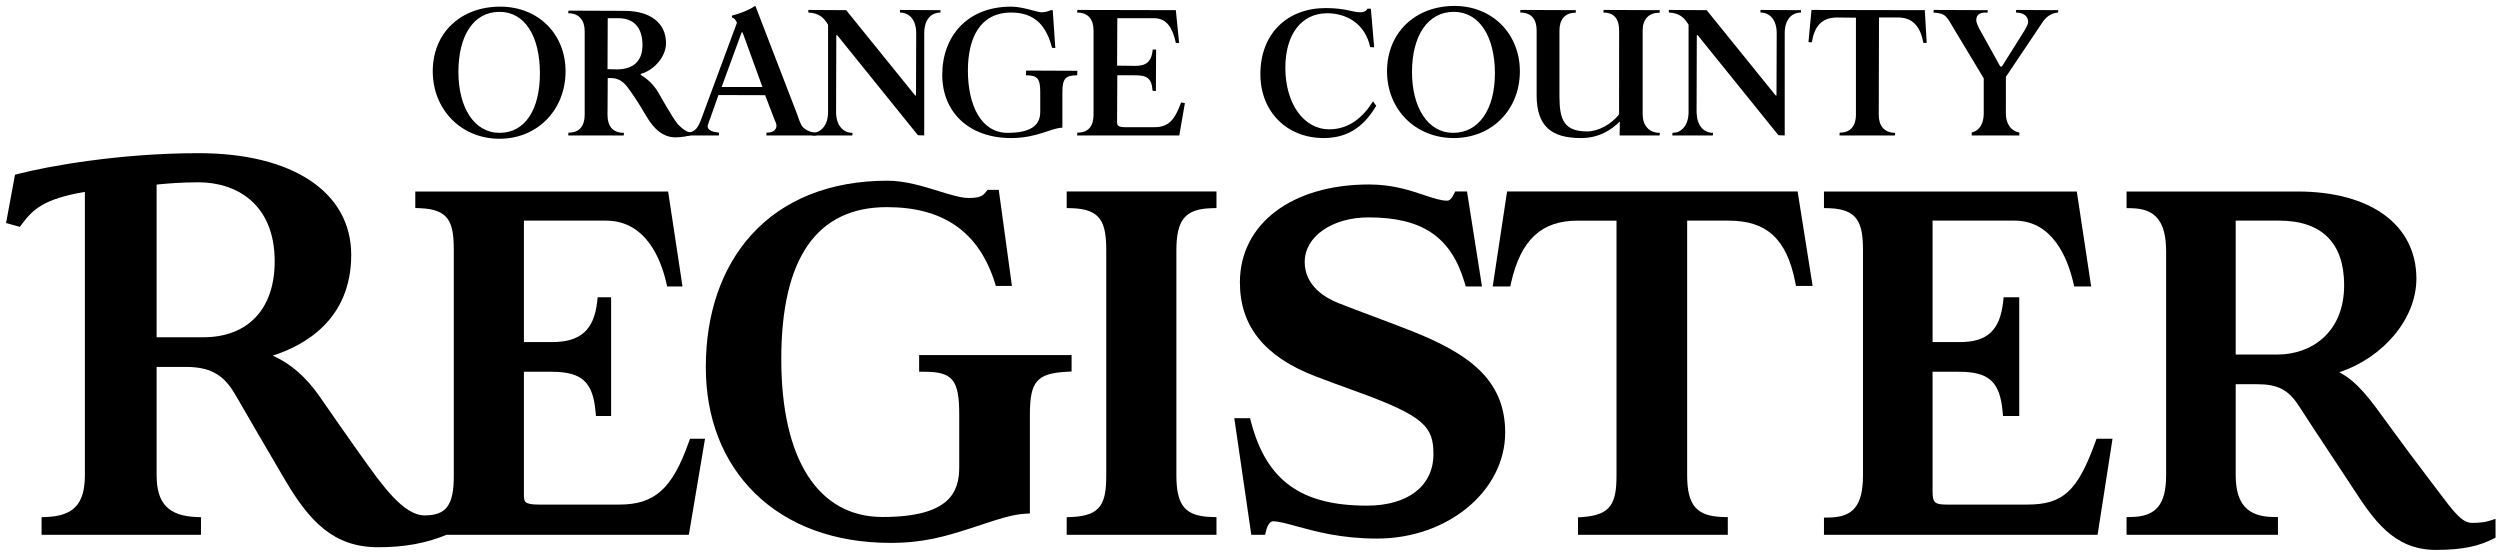
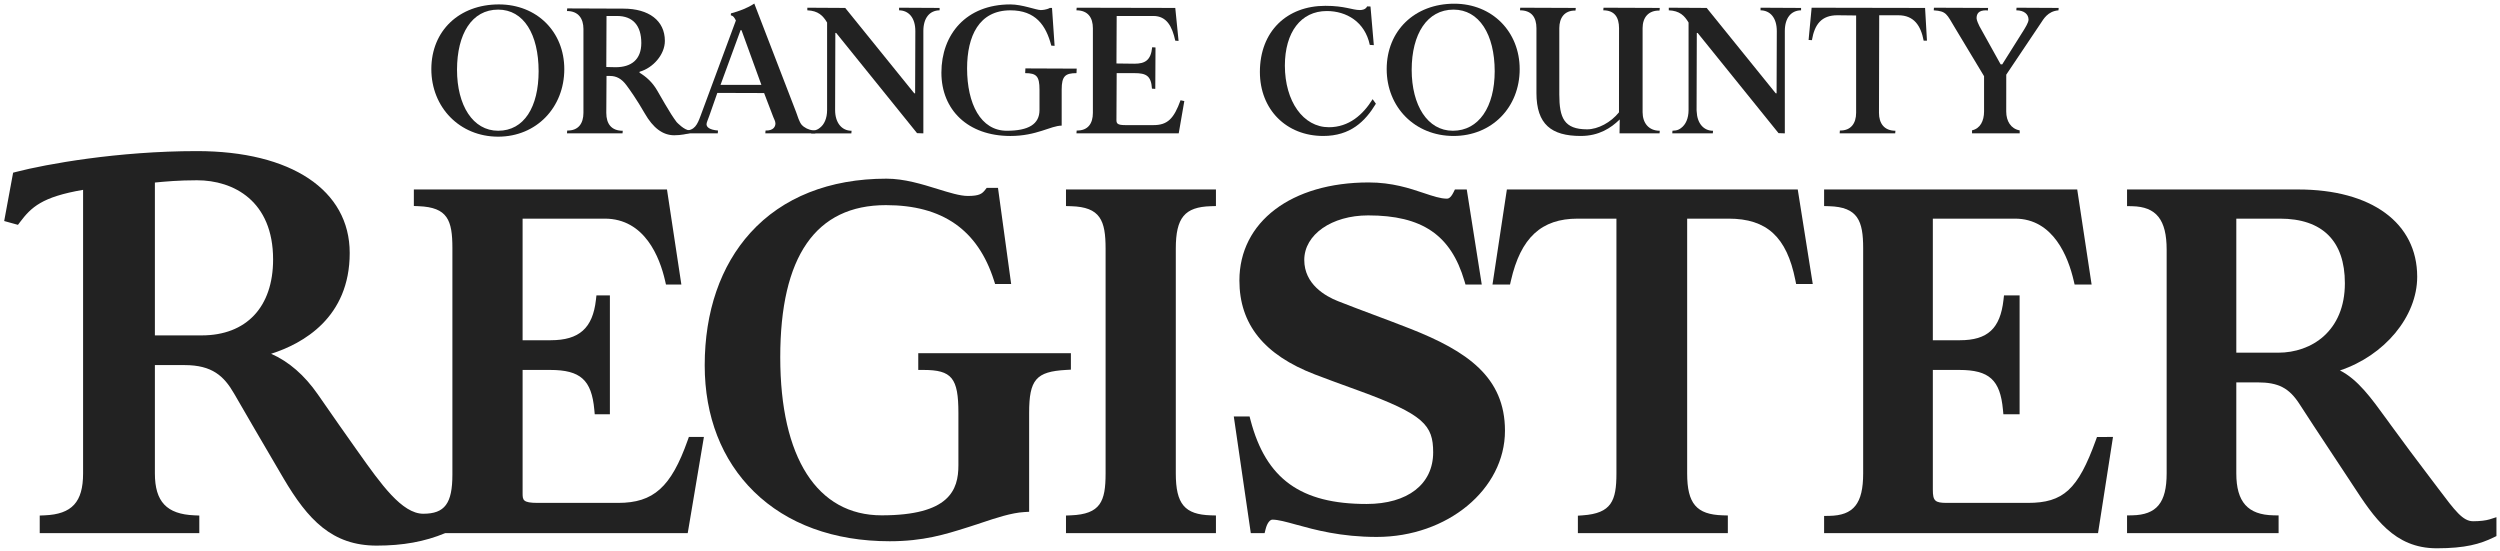
- <svg xmlns="http://www.w3.org/2000/svg" version="1.1" id="Layer_1" x="0px" y="0px" width="1009px" height="223px" viewBox="0 0 1009 223" enable-background="new 0 0 1009 223" xml:space="preserve">
-   <rect x="677.892" y="55.221" width="0" height="0.002" />
-   <polygon points="555.558,43.542 555.558,43.542 555.561,43.542 " />
-   <rect x="478.322" y="42.409" width="0" height="0.001" />
-   <polygon points="465.226,37.566 465.226,37.321 465.223,37.566 " />
-   <rect x="279.453" y="55.502" width="0" height="0.001" />
-   <path d="M850.204,177.066h-2.591h-1.448l-0.494,1.362c-7.172,19.794-13.064,25.216-27.406,25.216h-32.58  c-4.846,0-5.698-0.8-5.698-5.341v-48.259h10.682c12.041,0,16.479,4.033,17.58,15.991l0.174,1.875h1.883h2.592h2.067v-2.067v-43.788  v-2.066h-2.067h-2.376h-1.846l-0.209,1.833c-1.307,11.539-6.399,16.248-17.58,16.248h-10.899V89.047h33.126  c15.558,0,21.502,15.652,23.661,24.977l0.37,1.601h1.642h2.808h2.403l-0.36-2.375l-5.178-34.206l-0.264-1.755h-1.779h-98.2h-2.065  v2.066v2.612v2.01l2.01,0.057c11.612,0.322,13.738,5.94,13.738,16.889v90.849c0,12.165-3.844,16.956-13.713,17.103l-2.035,0.029  v2.038v2.831v2.065h2.065h106.599h1.771l0.271-1.747l5.389-34.641l0.37-2.385H850.204z" />
-   <path d="M731.195,113.015l-5.396-33.985l-0.277-1.742h-1.764H610.039h-1.778l-0.27,1.756l-5.177,34.204l-0.357,2.376h2.403h3.018  h1.647l0.368-1.606c3.946-17.269,12.244-24.969,26.906-24.969h15.624v102.723c0,11.021-1.97,16.076-13.619,16.891l-1.921,0.136  v1.927v3.048v2.065h2.066h56.323h2.067v-2.065v-3.048v-2.009l-2.007-0.058c-10.63-0.301-14.396-4.72-14.396-16.887V89.048h16.714  c15.388,0,23.429,7.386,26.885,24.694l0.335,1.664h1.691h2.592h2.418L731.195,113.015z" />
-   <path d="M569.287,133.417c-4.756-1.87-9.728-3.734-14.535-5.539c-4.873-1.828-9.919-3.722-14.596-5.569  c-5.073-2.004-13.578-6.823-13.578-16.598c0-10.247,11.078-17.971,25.766-17.971c21.738,0,33.341,7.894,38.795,26.402l0.439,1.483  h1.546h2.587h2.421l-0.377-2.39l-5.394-34.2l-0.275-1.747h-1.766h-1.728h-1.284l-0.567,1.149c-1.265,2.552-2.296,2.552-2.681,2.552  c-2.576,0-5.68-1.042-9.275-2.248c-5.689-1.91-12.77-4.286-22.227-4.286c-31.181,0-52.133,15.888-52.133,39.537  c0,17.626,9.964,30.016,30.459,37.876c5.025,1.929,9.633,3.602,14.507,5.375l3.222,1.172c26.204,9.563,29.928,13.891,29.928,24.858  c0,12.833-10.284,20.805-26.844,20.805c-26.551,0-40.538-10.092-46.771-33.749l-0.403-1.543h-1.595h-2.375h-2.39l0.345,2.367  l6.256,42.915l0.26,1.77h1.788h2.158h1.614l0.394-1.568c0.663-2.677,1.857-3.874,2.742-3.874c2.301,0,5.493,0.88,9.539,1.999  c7.597,2.098,18.006,4.972,32.535,4.972c28.506,0,51.697-19.205,51.697-42.811C607.492,152.904,592.219,142.453,569.287,133.417z" />
-   <path d="M488.9,77.285h-56.317h-2.069v2.067v2.614v2.012l2.013,0.053c11.867,0.322,13.957,5.773,13.957,17.107v90.631  c0,11.284-2.019,16.401-13.985,16.89l-1.984,0.078v1.986v3.048v2.067h2.069H488.9h2.068v-2.067v-3.048v-2.009l-2.01-0.056  c-10.597-0.304-14.172-4.563-14.172-16.89v-90.631c0-12.49,3.575-16.805,14.172-17.107l2.01-0.055v-2.01v-2.614v-2.067H488.9z" />
-   <path d="M430.427,143.3h-57.399h-2.067v2.066v2.61v2.066h2.067c11.478,0,14.118,3.241,14.118,17.329v21.129  c0,9.968-3.679,20.157-30.945,20.157c-25.979,0-40.878-23.23-40.878-63.729c0-40.692,14.334-61.326,42.602-61.326  c22.792,0,37.038,9.932,43.559,30.365l0.459,1.436h1.511h2.59h2.371l-0.322-2.346l-4.747-34.638l-0.246-1.786h-1.803h-1.727h-1.01  l-0.62,0.793c-1.204,1.54-2.274,2.476-7,2.476c-3.135,0-7.515-1.36-12.157-2.798c-6.307-1.954-13.458-4.17-20.644-4.17  c-22.948,0-41.903,7.533-54.82,21.783c-12.073,13.32-18.452,31.812-18.452,53.483c0,20.564,6.859,38.166,19.842,50.895  c13.348,13.094,32.271,20.014,54.724,20.014c13.603,0,22.45-2.791,31-5.484l1.558-0.492c1.437-0.451,2.961-0.962,4.536-1.487  c5.621-1.883,11.993-4.014,17.182-4.304l1.952-0.109v-1.955v-37.904c0-13.417,2.783-16.656,14.881-17.331l1.953-0.109v-1.956v-2.61  V143.3H430.427z" />
-   <path d="M1004.502,210.265c-1.522,0.485-4.028,0.775-6.703,0.775c-4.134,0-7.232-4.122-14.023-13.152  c-1.055-1.398-2.191-2.911-3.427-4.534c-5.578-7.321-10.529-13.965-15.586-20.91l-1.61-2.218  c-6.632-9.146-11.773-16.24-19.037-19.985c17.855-5.933,31.139-21.625,31.139-37.766c0-21.705-18.398-35.185-48.021-35.185h-66.887  h-2.068v2.066v2.612v2.028l2.028,0.039c9.771,0.19,13.939,5.436,13.939,17.541v90.197c0,11.815-4.039,16.708-13.937,16.886  l-2.031,0.036v2.029v3.05v2.065h2.068h56.965h2.067v-2.065v-3.05v-2.029l-2.027-0.036c-10.388-0.194-15.021-5.402-15.021-16.886  V155.06h8.519c8.481,0,12.78,2.236,17.031,8.854c3.396,5.285,7.36,11.279,12.379,18.87c2.217,3.356,4.627,7,7.263,10.998  l1.807,2.752c8.549,13.069,16.621,25.411,33.798,25.411c11.549,0,17.51-1.743,22.907-4.36l1.164-0.564v-1.295v-3.491v-2.831  L1004.502,210.265z M946.097,115.089c0,19.339-13.482,27.997-26.847,27.997h-16.92V89.047h17.567  C937.037,89.047,946.097,98.054,946.097,115.089z" />
-   <path d="M282.102,177.065h-2.16h-1.46l-0.489,1.375c-6.676,18.845-13.751,25.206-28.044,25.206h-32.367  c-6.129,0-6.129-1.185-6.129-4.034v-49.567h11.114c12.203,0,16.693,4.034,17.793,15.988l0.173,1.875h1.885h2.16h2.066v-2.065  v-43.791v-2.066h-2.066h-1.51h-1.847l-0.208,1.832c-1.291,11.39-6.744,16.251-18.232,16.251h-11.328V89.047h33.125  c16.16,0,22.166,15.648,24.309,24.973l0.365,1.604h1.648h2.157h2.403l-0.36-2.377l-5.176-34.202l-0.263-1.756h-1.78h-98.204h-2.067  v2.066v2.61v1.984l1.982,0.082c11.599,0.473,13.557,5.591,13.557,16.89v91.284c0,11.674-3.073,15.812-11.746,15.812  c-8.577,0-17.085-11.997-26.091-24.701l-1.347-1.898c-4.543-6.382-8.564-12.169-13.221-18.872l-1.856-2.668  c-5.374-7.731-11.681-13.207-18.823-16.352c12.806-4.078,31.686-14.523,31.686-40.64c0-25.332-23.601-41.066-61.593-41.066  c-31.89,0-60.779,5.256-72.824,8.365l-1.279,0.331l-0.241,1.297L2.795,88.149l-0.342,1.862l1.827,0.507l2.37,0.656l1.356,0.374  l0.846-1.121c4.497-5.957,8.782-10.146,25.41-12.988v114.333c0,11.541-4.49,16.435-15.499,16.887l-1.982,0.083v1.985v3.043v2.067  h2.066h60.206h2.066v-2.067v-3.043v-1.985l-1.981-0.083c-11.164-0.459-15.929-5.51-15.929-16.887V148.09h11.98  c11.097,0,15.865,4.4,19.959,11.492c4.288,7.425,11.011,19.032,19.886,34.112c9.885,16.773,19.62,27.171,37.601,27.171  c10.561,0,19.348-1.599,27.607-5.028h96.032h1.747l0.293-1.725l5.828-34.638l0.404-2.409H282.102z M110.864,105.5  c0,19.17-10.763,30.617-28.79,30.617H63.209V74.492c4.259-0.406,9.56-0.913,16.951-0.913  C95.002,73.579,110.864,81.964,110.864,105.5z" />
-   <path d="M363.231,4.014v1.029l-0.088,0.02c3.984,0.011,6.632,3.032,6.64,8.34l-0.087,25.136l-0.362-0.033L341.515,4.101  l-14.977-0.086h-0.299v1.049c4.375,0.179,6.322,2.144,7.968,4.93v35.284c-0.005,3.332-1.138,5.883-3.035,7.246  c-0.597,0.485-1.316,0.823-2.108,0.954c-0.222,0.047-0.468,0.039-0.701,0.063c-0.264,0.033-0.516,0.083-0.794,0.08l0.25,1.046h0.123  h16.048l0.089-1.046c-3.963-0.007-6.63-3.218-6.637-8.343l0.092-31.107l0.353,0.031l32.588,40.376l2.54,0.088V13.403  c0.009-5.271,2.536-8.292,6.551-8.336V4.101L363.231,4.014z" />
-   <path d="M731.119,4.017l-1.086,11.485l-0.131,1.516l1.332,0.076c1.08-6.359,3.837-10.046,10.334-10.035l7.489,0.085v39.271  c-0.007,4.129-2.042,7.192-6.55,7.11l-0.086,1.136h22.387l0.094-1.047c-4.586-0.006-6.621-3.038-6.632-7.199l0.094-39.356h7.675  c6.34-0.007,9.1,4.182,10.244,10.241h1.329l-0.758-13.199L731.119,4.017z" />
-   <polygon points="729.893,17.103 729.893,17.106 729.942,17.106 " />
-   <path d="M669.895,53.617c-4.512-0.005-6.916-3.174-6.921-7.484V12.267c0.005-4.361,2.367-7.193,6.834-7.11l0.087-1.057  l-22.233-0.086h-0.444l-0.088,1.049c4.591,0.011,6.341,2.873,6.348,7.204l-0.021,33.917c-3.256,4.068-8.445,6.863-12.873,6.863  c-9.239-0.011-11.176-4.593-11.188-14.024V12.267c0.007-4.168,2.052-7.193,6.549-7.11l0.091-1.057l-21.955-0.086h-0.437  l-0.088,1.049c4.63,0.011,6.621,2.801,6.628,7.204V38.45c0.018,12.583,6.017,17.255,17.836,17.27c7.428,0,12.232-3.273,15.593-6.522  l0.152-0.147l-0.088,5.617h16.139L669.895,53.617z" />
-   <path d="M554.141,40.885c-3.858,6.245-9.549,11.311-17.65,11.311c-10.347-0.005-17.713-10.435-17.731-24.844  c0.019-13.456,6.454-21.982,16.881-21.999c7.896-0.007,15.384,4.303,17.356,13.655l1.533,0.089h0.088l-1.338-15.566l-1.347-0.048  c-0.633,1.278-2.012,1.473-2.919,1.473c-3.095,0-6.069-1.711-13.944-1.704c-15.458,0.002-26.377,10.242-26.381,26.662  c0.004,15.198,10.704,25.802,25.526,25.805c10.975,0,16.927-5.872,21.239-13L554.141,40.885z" />
-   <polygon points="554.698,19.098 554.707,19.098 554.566,17.572 " />
-   <polygon points="451.638,26.407 451.638,26.035 451.638,26.407 " />
-   <path d="M478.22,41.647l-1.518-0.325c-2.68,7.414-5.257,10.025-10.899,10.017h-11.439c-3.178-0.002-3.507-0.689-3.511-2.103  c0-0.255,0.008-0.53,0.008-0.832l0.088-18.016h7.113c4.836-0.018,6.785,1.112,7.11,6.255l1.343,0.095l0.086-16.7l-1.342-0.08  c-0.52,5.232-2.856,6.644-7.198,6.627l-7.202-0.089l0.088-19.153h14.8c5.38,0,7.575,4.262,8.82,9.959l1.217,0.088h0.114  l-1.332-13.291l-39.75-0.086l-0.089,1.032v0.021c4.674,0.007,6.624,2.99,6.626,7.2v34.151c-0.002,4.2-1.922,7.196-6.537,7.109  l-0.089,1.139l0,0h41.229L478.22,41.647z" />
-   <polygon points="475.98,17.392 475.989,17.392 475.853,16.107 " />
-   <path d="M414.555,28.484h-0.404l-0.089,1.904c4.562,0.008,5.773,1.244,5.776,6.637v8.252c-0.012,5.688-4.422,8.333-13.171,8.339  c-10.573-0.005-16.009-10.903-16.024-25.132c0.015-13.06,4.812-23.396,17.443-23.421c10.216-0.003,14.395,6.077,16.506,14.227  l1.261,0.09h0.072l-1.046-15.279L424.06,4.09c-1.543,0.823-3.322,0.863-3.672,0.863c-0.037,0-0.053,0.007-0.064,0.007  c-1.957-0.057-7.468-2.279-12.238-2.279c-17.807,0.003-27.792,12.045-27.797,27.517c0.005,14.987,10.658,25.515,27.797,25.522  c10.629,0,16.19-4.127,20.692-4.178V37.025c0.003-5.52,1.501-6.616,5.973-6.637l0.085-1.801V28.57L414.555,28.484z" />
-   <polygon points="426.012,19.38 426.017,19.38 425.954,18.532 " />
-   <path d="M587.044,2.395c-15.944,0.004-27.234,10.864-27.239,26.38c0,15.371,11.406,26.941,26.95,26.945  c15.437-0.003,26.662-11.509,26.667-26.945C613.417,13.671,602.333,2.399,587.044,2.395z M586.475,53.617  c-10.218-0.003-16.582-10.25-16.595-24.561c0.013-14.496,6.247-24.271,16.875-24.275c10.347,0.004,16.579,9.986,16.594,24.847  C603.334,43.998,596.962,53.617,586.475,53.617z" />
-   <polygon points="245.279,27.627 245.279,27.828 245.279,27.828 " />
-   <polygon points="245.367,31.616 245.393,31.616 245.367,31.616 " />
-   <path d="M201.601,56.004c15.432-0.004,26.659-11.794,26.661-27.23c-0.002-15.103-11.088-26.091-26.375-26.094  c-15.936,0.003-27.23,10.568-27.23,26.094C174.657,44.145,186.051,56,201.601,56.004z M201.601,4.781  c10.346,0.004,16.293,9.979,16.311,24.847c-0.018,14.353-5.813,23.989-16.311,23.989c-10.223-0.003-16.575-10.25-16.59-24.561  C185.025,14.568,190.973,4.785,201.601,4.781z" />
-   <path d="M278.855,53.463c-2.21,0-5.18-3.208-5.314-3.349c-1.317-1.734-2.859-4.142-4.722-7.356l-3.128-5.404  c-1.957-3.375-4.471-5.552-7.129-7.162l0.065-0.369c5.376-1.504,10.186-6.913,10.179-12.435c0-8.196-6.494-12.997-16.7-13.004  l-22.221-0.087h-0.454L229.34,5.33v0.02c4.603,0.007,6.629,3.059,6.636,7.199v33.869c-0.007,4.191-1.984,7.196-6.545,7.112  l-0.088,1.136h22.393l0.089-1.036v-0.01c-4.588-0.007-6.63-2.79-6.632-7.203l0.086-14.896h1.418c2.564,0,4.665,1.109,6.618,3.74  c1.347,1.813,4.107,5.665,7.403,11.394c3.315,5.77,7.183,8.778,11.878,8.778c2.774,0,5.154-0.57,6.176-0.834l0.082-0.979h-0.013  L278.855,53.463z M248.978,28.005l-3.785-0.089l0.086-20.572h4.268c6.329,0.01,9.753,3.814,9.761,10.898  C259.297,24.946,255.262,27.991,248.978,28.005z" />
-   <path d="M710.527,4.014v1.029l-0.084,0.02c3.981,0.011,6.627,3.032,6.635,8.34l-0.085,25.136l-0.363-0.033L688.812,4.101  l-14.978-0.086h-0.297v1.049c4.372,0.179,6.319,2.144,7.969,4.93v35.284c-0.007,3.332-1.139,5.883-3.034,7.246  c-0.601,0.485-1.318,0.823-2.108,0.954c-0.225,0.047-0.47,0.039-0.704,0.063c-0.208,0.024-0.421,0.052-0.637,0.062l-0.087,1.063  h8.552h7.8l0.088-1.046c-3.814-0.007-6.401-3.003-6.599-7.795c-0.007-0.186-0.037-0.355-0.037-0.548l0.089-31.107l0.355,0.031  l32.593,40.376l2.535,0.088V13.403c0.01-5.271,2.538-8.292,6.554-8.336V4.101L710.527,4.014z" />
-   <path d="M813.728,4.014l-0.089,1.053c3.104,0.004,4.922,1.533,4.93,3.79c-0.011,1.139-1.446,3.398-2.007,4.312l-8.61,13.699  l-0.649-0.045l-8.539-15.368c-0.315-0.584-1.142-2.438-1.147-3.174c0.002-1.788,0.755-3.21,3.788-3.214l0.763,0.086l0.092-1.053  l-21.827-0.086l-0.081,1.053c5.164,0.348,5.208,1.494,8.609,7.152l11.675,19.396V45.85c-0.008,3.785-1.53,6.874-4.85,7.594v1.217  H815v-1.193c-3.583-0.665-5.426-3.736-5.432-7.618L809.584,31l13.939-20.776c1.014-1.51,2.759-4.812,7.106-5.15l0.083-0.974  L813.728,4.014z" />
-   <path d="M309.393,53.527l-0.089,1.139h34.775h-14.628l0.048-1.046c-0.36-0.027-0.708-0.074-1.04-0.13  c-0.913-0.163-1.711-0.431-2.382-0.748c-0.098-0.049-0.186-0.096-0.278-0.146c-0.799-0.411-1.404-0.879-1.764-1.287  c-1.097-1.233-1.726-3.672-2.294-5.149L304.975,2.646l-0.116-0.306c-2.804,1.871-6.171,3.083-9.411,3.954l-0.065,0.765  c1.111,0.272,1.425,0.943,2.054,2.104l-14.231,38.418c-1.334,3.628-2.431,5.965-6.257,5.946l-0.086,1.03v0.109h13.279l0.088-1.139  c-3.575-0.293-4.631-1.448-4.631-2.558c0.005-0.68,0.648-2.01,1.143-3.443l3.212-9.167l18.863,0.057l3.701,9.678  c0.316,0.827,0.857,1.683,0.861,2.59C313.374,51.77,312.745,53.617,309.393,53.527 M291.245,35.121l8.093-22.085l0.373,0.059  l7.966,21.912l0.046,0.115H291.245z" />
+ <svg xmlns="http://www.w3.org/2000/svg" version="1.1" id="Layer_1" x="0px" y="0px" width="702.176px" height="154.61px" viewBox="0 0 702.176 154.61" enable-background="new 0 0 702.176 154.61" xml:space="preserve">
+   <g>
+     <rect x="471.75" y="37.842" fill="#222222" width="0" height="0.002" />
+     <polygon fill="#222222" points="386.521,29.706 386.521,29.706 386.522,29.706  " />
+     <rect x="332.711" y="28.917" fill="#222222" width="0" height="0" />
+     <polygon fill="#222222" points="323.587,25.542 323.587,25.372 323.585,25.542  " />
+     <rect x="194.16" y="38.039" fill="#222222" width="0" height="0.001" />
+     <path fill="#222222" d="M591.799,122.732h-1.805h-1.009l-0.345,0.949c-4.997,13.79-9.102,17.568-19.093,17.568h-22.699   c-3.376,0-3.97-0.557-3.97-3.721v-33.622h7.441c8.39,0,11.481,2.81,12.248,11.141l0.121,1.306h1.312h1.805h1.441v-1.44V84.406   v-1.44h-1.441h-1.654h-1.286l-0.146,1.277c-0.91,8.039-4.459,11.32-12.249,11.32h-7.593V61.409h23.079   c10.839,0,14.979,10.904,16.483,17.401l0.259,1.115h1.144h1.956h1.675l-0.252-1.654l-3.606-23.831l-0.185-1.224h-1.239h-68.415   h-1.439v1.44v1.82v1.4l1.399,0.04c8.091,0.224,9.572,4.138,9.572,11.766v63.294c0,8.476-2.678,11.814-9.554,11.916l-1.418,0.02   v1.419v1.973v1.438h1.439h74.267h1.233l0.189-1.218l3.755-24.133l0.258-1.662H591.799z" />
+     <path fill="#222222" d="M508.887,78.107l-3.76-23.678l-0.193-1.213h-1.229h-79.227h-1.239l-0.188,1.223l-3.606,23.83l-0.249,1.656   h1.674h2.103h1.147l0.257-1.119c2.75-12.031,8.53-17.396,18.746-17.396h10.885v71.566c0,7.679-1.372,11.2-9.488,11.768   l-1.339,0.094v1.343v2.123v1.439h1.44h39.24h1.439v-1.439v-2.123v-1.4l-1.397-0.04c-7.406-0.209-10.03-3.288-10.03-11.766V61.41   h11.645c10.72,0,16.322,5.146,18.73,17.204l0.232,1.159h1.18h1.805h1.686L508.887,78.107z" />
+     <path fill="#222222" d="M396.086,92.321c-3.313-1.302-6.777-2.602-10.127-3.859c-3.396-1.273-6.91-2.593-10.169-3.879   c-3.534-1.396-9.46-4.753-9.46-11.563c0-7.139,7.719-12.521,17.951-12.521c15.146,0,23.229,5.5,27.028,18.394l0.307,1.033h1.077   h1.802h1.687l-0.262-1.665l-3.759-23.827l-0.191-1.217h-1.23h-1.203h-0.895l-0.396,0.801c-0.881,1.778-1.6,1.778-1.868,1.778   c-1.794,0-3.957-0.726-6.462-1.566c-3.964-1.331-8.896-2.986-15.484-2.986c-21.724,0-36.321,11.069-36.321,27.545   c0,12.28,6.941,20.912,21.221,26.388c3.501,1.344,6.711,2.509,10.106,3.745l2.245,0.817c18.256,6.662,20.851,9.677,20.851,17.318   c0,8.941-7.165,14.495-18.702,14.495c-18.498,0-28.242-7.031-32.585-23.513l-0.28-1.074h-1.112H348.2h-1.665l0.24,1.649   l4.358,29.898l0.18,1.233h1.247h1.503h1.125l0.274-1.093c0.462-1.865,1.294-2.699,1.909-2.699c1.604,0,3.828,0.613,6.646,1.392   c5.293,1.462,12.545,3.464,22.667,3.464c19.86,0,36.018-13.38,36.018-29.826C422.703,105.898,412.062,98.616,396.086,92.321z" />
+     <path fill="#222222" d="M340.081,53.214h-39.236h-1.441v1.441v1.821v1.402l1.402,0.037c8.268,0.225,9.723,4.022,9.723,11.918   v63.142c0,7.862-1.407,11.427-9.743,11.768l-1.382,0.054v1.384v2.123v1.441h1.441h39.236h1.441v-1.441v-2.123v-1.4l-1.4-0.038   c-7.383-0.212-9.874-3.18-9.874-11.768V69.833c0-8.702,2.491-11.708,9.874-11.918l1.4-0.039v-1.4v-1.821v-1.441H340.081z" />
+     <path fill="#222222" d="M299.343,99.207h-39.99h-1.44v1.44v1.818v1.44h1.44c7.997,0,9.835,2.257,9.835,12.073v14.72   c0,6.945-2.563,14.044-21.56,14.044c-18.099,0-28.479-16.185-28.479-44.4c0-28.35,9.986-42.726,29.681-42.726   c15.879,0,25.804,6.919,30.347,21.155l0.32,1h1.053h1.804h1.651l-0.224-1.634l-3.307-24.132l-0.171-1.245h-1.256h-1.203h-0.704   l-0.432,0.553c-0.838,1.073-1.584,1.725-4.877,1.725c-2.184,0-5.236-0.948-8.47-1.95c-4.394-1.361-9.376-2.905-14.382-2.905   c-15.987,0-29.194,5.248-38.193,15.175c-8.411,9.28-12.855,22.163-12.855,37.262c0,14.327,4.779,26.59,13.824,35.458   c9.3,9.122,22.483,13.942,38.126,13.942c9.477,0,15.641-1.944,21.598-3.82l1.085-0.343c1.001-0.314,2.062-0.67,3.16-1.036   c3.917-1.312,8.356-2.797,11.97-2.999l1.36-0.077v-1.362v-26.407c0-9.348,1.939-11.604,10.368-12.075l1.36-0.076v-1.362v-1.818   v-1.44H299.343z" />
+     <path fill="#222222" d="M699.298,145.861c-1.061,0.338-2.807,0.541-4.67,0.541c-2.88,0-5.039-2.873-9.771-9.164   c-0.734-0.974-1.526-2.028-2.388-3.16c-3.886-5.1-7.336-9.729-10.858-14.567l-1.121-1.545c-4.621-6.371-8.203-11.314-13.264-13.923   c12.439-4.134,21.694-15.066,21.694-26.312c0-15.122-12.818-24.514-33.456-24.514h-46.6h-1.44v1.44v1.82v1.413l1.412,0.027   c6.808,0.133,9.712,3.787,9.712,12.221v62.839c0,8.232-2.814,11.64-9.709,11.765l-1.415,0.024v1.415v2.125v1.438h1.44h39.688h1.439   v-1.438v-2.125v-1.415l-1.412-0.024c-7.236-0.136-10.466-3.764-10.466-11.765v-25.578h5.936c5.909,0,8.904,1.558,11.866,6.169   c2.365,3.682,5.127,7.858,8.624,13.147c1.544,2.338,3.224,4.876,5.06,7.662l1.259,1.917c5.956,9.105,11.58,17.704,23.547,17.704   c8.046,0,12.199-1.214,15.96-3.038l0.811-0.393v-0.902v-2.432v-1.972L699.298,145.861z M658.607,79.552   c0,13.474-9.394,19.506-18.704,19.506h-11.789V61.409h12.24C652.296,61.409,658.607,67.684,658.607,79.552z" />
+     <path fill="#222222" d="M196.005,122.731H194.5h-1.018l-0.341,0.958c-4.651,13.128-9.581,17.56-19.538,17.56h-22.549   c-4.271,0-4.271-0.824-4.271-2.81v-34.533h7.743c8.502,0,11.63,2.811,12.396,11.139l0.121,1.306h1.313h1.505h1.439v-1.439V84.403   v-1.439h-1.439h-1.052h-1.287l-0.145,1.276c-0.899,7.935-4.699,11.322-12.703,11.322h-7.892V61.409h23.078   c11.259,0,15.443,10.902,16.936,17.398l0.255,1.118h1.148h1.503h1.675l-0.251-1.656l-3.606-23.828l-0.183-1.224h-1.24h-68.418   h-1.44v1.44v1.818v1.383l1.381,0.057c8.082,0.329,9.445,3.895,9.445,11.767v63.597c0,8.133-2.141,11.016-8.183,11.016   c-5.976,0-11.903-8.358-18.178-17.209l-0.938-1.323c-3.165-4.446-5.967-8.478-9.211-13.147l-1.293-1.859   c-3.744-5.386-8.138-9.202-13.114-11.392c8.922-2.841,22.075-10.119,22.075-28.314c0-17.648-16.442-28.611-42.911-28.611   c-22.218,0-42.345,3.662-50.736,5.828l-0.891,0.231l-0.167,0.904l-2.104,11.38l-0.238,1.297l1.272,0.353L4.1,62.89l0.944,0.261   l0.589-0.781c3.133-4.15,6.118-7.068,17.703-9.048v79.654c0,8.041-3.128,11.45-10.798,11.766l-1.38,0.058v1.382v2.12v1.44h1.439   h41.945h1.439v-1.44v-2.12V144.8l-1.38-0.058c-7.778-0.32-11.098-3.839-11.098-11.766v-30.432h8.347   c7.73,0,11.053,3.065,13.905,8.006c2.987,5.172,7.672,13.26,13.854,23.766c6.887,11.687,13.669,18.93,26.196,18.93   c7.357,0,13.479-1.113,19.233-3.504h66.905h1.217l0.204-1.201l4.061-24.132l0.282-1.678H196.005z M76.705,72.872   c0,13.355-7.499,21.33-20.058,21.33H43.503V51.269c2.968-0.283,6.66-0.636,11.81-0.636C65.654,50.632,76.705,56.474,76.705,72.872z   " />
+     <path fill="#222222" d="M252.527,2.167v0.717l-0.061,0.014c2.776,0.008,4.621,2.112,4.625,5.811l-0.061,17.512l-0.252-0.023   l-19.381-23.97l-10.434-0.06h-0.208v0.731c3.048,0.125,4.404,1.494,5.551,3.435v24.583c-0.003,2.321-0.792,4.099-2.114,5.048   c-0.416,0.338-0.917,0.574-1.469,0.665c-0.154,0.034-0.326,0.028-0.488,0.044c-0.184,0.023-0.36,0.059-0.554,0.056l0.174,0.729   h0.085h11.181l0.062-0.729c-2.761-0.004-4.619-2.242-4.624-5.812l0.064-21.672l0.246,0.021l22.705,28.13l1.769,0.062V8.708   c0.006-3.672,1.766-5.777,4.564-5.808V2.227L252.527,2.167z" />
+     <path fill="#222222" d="M508.834,2.169l-0.757,8.001l-0.092,1.056l0.929,0.053c0.752-4.431,2.673-6.999,7.2-6.992l5.217,0.06v27.36   c-0.005,2.876-1.422,5.011-4.563,4.954l-0.06,0.792h15.597l0.064-0.729c-3.194-0.005-4.612-2.117-4.619-5.016l0.064-27.42h5.347   c4.418-0.004,6.341,2.914,7.138,7.135h0.926l-0.527-9.196L508.834,2.169z" />
+     <polygon fill="#222222" points="507.979,11.286 507.979,11.288 508.014,11.288  " />
+     <path fill="#222222" d="M466.179,36.725c-3.144-0.004-4.818-2.211-4.822-5.214V7.917c0.004-3.039,1.649-5.011,4.762-4.953   l0.061-0.737l-15.49-0.06h-0.31l-0.062,0.731c3.198,0.008,4.418,2.002,4.423,5.019l-0.016,23.629   c-2.268,2.834-5.883,4.781-8.968,4.781c-6.438-0.008-7.786-3.2-7.794-9.771V7.917c0.004-2.904,1.429-5.011,4.562-4.953l0.063-0.737   l-15.297-0.06h-0.305l-0.061,0.731c3.226,0.008,4.613,1.951,4.617,5.019v18.241c0.013,8.767,4.192,12.022,12.427,12.032   c5.175,0,8.522-2.281,10.863-4.544l0.105-0.103l-0.061,3.913h11.244L466.179,36.725z" />
+     <path fill="#222222" d="M385.533,27.855c-2.688,4.351-6.651,7.88-12.297,7.88c-7.208-0.003-12.34-7.27-12.354-17.309   c0.014-9.375,4.497-15.315,11.761-15.327c5.502-0.004,10.718,2.998,12.092,9.514l1.068,0.062h0.062l-0.933-10.845l-0.938-0.034   c-0.441,0.891-1.401,1.027-2.033,1.027c-2.156,0-4.229-1.192-9.716-1.188c-10.769,0.002-18.376,7.135-18.379,18.575   c0.003,10.588,7.457,17.976,17.784,17.979c7.646,0,11.792-4.091,14.797-9.057L385.533,27.855z" />
+     <polygon fill="#222222" points="385.922,12.676 385.929,12.676 385.831,11.612  " />
+     <polygon fill="#222222" points="314.12,17.769 314.12,17.509 314.12,17.769  " />
+     <path fill="#222222" d="M332.64,28.386l-1.058-0.227c-1.867,5.166-3.663,6.985-7.593,6.979h-7.969   c-2.214-0.002-2.443-0.48-2.447-1.465c0-0.178,0.006-0.369,0.006-0.579l0.062-12.552h4.956c3.37-0.013,4.728,0.774,4.954,4.358   l0.936,0.066l0.06-11.635l-0.935-0.055c-0.361,3.646-1.99,4.628-5.015,4.617l-5.017-0.062l0.062-13.344h10.311   c3.749,0,5.277,2.969,6.146,6.938l0.847,0.062h0.08l-0.927-9.26l-27.694-0.06l-0.062,0.719v0.015   c3.257,0.005,4.615,2.083,4.617,5.016v23.792c-0.001,2.926-1.339,5.014-4.554,4.953l-0.062,0.793l0,0h28.724L332.64,28.386z" />
+     <polygon fill="#222222" points="331.08,11.487 331.085,11.487 330.991,10.592  " />
+     <path fill="#222222" d="M288.285,19.215h-0.282l-0.062,1.327c3.178,0.006,4.022,0.866,4.024,4.624v5.75   c-0.008,3.962-3.081,5.806-9.176,5.81c-7.366-0.004-11.153-7.596-11.164-17.509c0.011-9.099,3.353-16.3,12.152-16.317   c7.118-0.002,10.029,4.234,11.5,9.912l0.879,0.062h0.05l-0.729-10.645l-0.571-0.007c-1.075,0.573-2.314,0.602-2.558,0.602   c-0.026,0-0.037,0.005-0.045,0.005c-1.362-0.04-5.202-1.588-8.526-1.588c-12.406,0.002-19.362,8.392-19.366,19.171   c0.004,10.441,7.425,17.776,19.366,17.781c7.406,0,11.28-2.876,14.417-2.911V25.166c0.002-3.845,1.045-4.608,4.161-4.624   l0.06-1.255v-0.012L288.285,19.215z" />
+     <polygon fill="#222222" points="296.267,12.872 296.27,12.872 296.226,12.282  " />
+     <path fill="#222222" d="M408.457,1.039c-11.108,0.003-18.974,7.569-18.978,18.379c0,10.709,7.946,18.77,18.776,18.772   c10.755-0.003,18.575-8.019,18.579-18.772C426.831,8.895,419.109,1.042,408.457,1.039z M408.061,36.725   c-7.119-0.001-11.553-7.142-11.562-17.111c0.01-10.1,4.354-16.91,11.758-16.913c7.209,0.003,11.55,6.958,11.56,17.311   C419.806,30.023,415.367,36.725,408.061,36.725z" />
+     <polygon fill="#222222" points="170.351,18.618 170.351,18.757 170.351,18.757  " />
+     <polygon fill="#222222" points="170.413,21.397 170.43,21.397 170.413,21.397  " />
+     <path fill="#222222" d="M139.92,38.388c10.751-0.002,18.573-8.217,18.575-18.971C158.493,8.895,150.77,1.24,140.12,1.238   c-11.103,0.002-18.971,7.363-18.971,18.18C121.149,30.126,129.087,38.386,139.92,38.388z M139.92,2.701   c7.208,0.003,11.352,6.953,11.364,17.311c-0.012,10-4.05,16.712-11.364,16.712c-7.122-0.001-11.548-7.142-11.558-17.111   C128.373,9.52,132.517,2.704,139.92,2.701z" />
+     <path fill="#222222" d="M193.744,36.618c-1.541,0-3.609-2.234-3.702-2.333c-0.918-1.208-1.993-2.885-3.291-5.125l-2.179-3.765   c-1.363-2.352-3.115-3.869-4.967-4.99l0.045-0.257c3.746-1.048,7.097-4.816,7.092-8.663c0-5.71-4.524-9.055-11.634-9.06   l-15.481-0.061h-0.316l-0.063,0.719v0.014c3.207,0.005,4.618,2.131,4.623,5.016v23.596c-0.005,2.92-1.382,5.014-4.56,4.955   l-0.062,0.792h15.601l0.062-0.722v-0.006c-3.196-0.004-4.619-1.944-4.621-5.018l0.061-10.377h0.988c1.787,0,3.25,0.772,4.611,2.606   c0.938,1.263,2.861,3.946,5.157,7.938c2.31,4.02,5.004,6.115,8.276,6.115c1.933,0,3.591-0.397,4.303-0.581l0.057-0.682h-0.01   L193.744,36.618z M172.928,18.882l-2.637-0.062l0.061-14.332h2.973c4.41,0.007,6.795,2.657,6.801,7.593   C180.117,16.75,177.306,18.872,172.928,18.882z" />
+     <path fill="#222222" d="M494.487,2.167v0.717l-0.06,0.014c2.775,0.008,4.618,2.112,4.624,5.811l-0.061,17.512l-0.252-0.023   l-19.381-23.97l-10.436-0.06h-0.207v0.731c3.047,0.125,4.403,1.494,5.553,3.435v24.583c-0.005,2.321-0.794,4.099-2.114,5.048   c-0.419,0.338-0.919,0.574-1.469,0.665c-0.156,0.034-0.327,0.028-0.491,0.044c-0.145,0.017-0.293,0.037-0.443,0.044l-0.06,0.74   h5.957h5.435l0.061-0.729c-2.657-0.004-4.46-2.092-4.597-5.431c-0.005-0.129-0.026-0.248-0.026-0.382l0.062-21.672l0.247,0.021   l22.708,28.13l1.767,0.062V8.708c0.006-3.672,1.767-5.777,4.564-5.808V2.227L494.487,2.167z" />
+     <path fill="#222222" d="M566.386,2.167l-0.062,0.734c2.163,0.002,3.429,1.068,3.435,2.64c-0.008,0.794-1.008,2.368-1.397,3.005   l-6,9.543l-0.451-0.031l-5.95-10.706c-0.22-0.408-0.795-1.699-0.8-2.212c0.002-1.246,0.526-2.237,2.64-2.239l0.531,0.06   l0.063-0.733l-15.206-0.06l-0.057,0.734c3.598,0.242,3.628,1.041,5.998,4.982l8.134,13.514v9.917   c-0.005,2.637-1.065,4.789-3.379,5.291v0.848h13.388v-0.831c-2.496-0.463-3.78-2.603-3.783-5.308l0.01-10.346l9.711-14.475   c0.707-1.052,1.923-3.353,4.952-3.587l0.058-0.679L566.386,2.167z" />
+     <path fill="#222222" d="M215.019,36.663l-0.062,0.793h24.228h-10.191l0.033-0.729c-0.251-0.019-0.493-0.052-0.725-0.091   c-0.636-0.113-1.192-0.3-1.66-0.521c-0.067-0.034-0.129-0.066-0.193-0.102c-0.557-0.287-0.978-0.613-1.229-0.896   c-0.764-0.859-1.203-2.559-1.599-3.587L211.94,1.213L211.86,1c-1.953,1.304-4.3,2.148-6.556,2.755l-0.046,0.533   c0.774,0.19,0.993,0.657,1.432,1.466l-9.915,26.766c-0.93,2.528-1.693,4.156-4.359,4.143l-0.061,0.718v0.076h9.251l0.062-0.793   c-2.491-0.204-3.227-1.009-3.227-1.783c0.004-0.474,0.452-1.4,0.796-2.398l2.238-6.387l13.142,0.04l2.578,6.743   c0.22,0.576,0.597,1.172,0.6,1.804C217.792,35.438,217.354,36.725,215.019,36.663 M202.375,23.839l5.638-15.387l0.26,0.041   l5.55,15.266l0.032,0.081H202.375z" />
+   </g>
+   <g>
+ </g>
+   <g>
+ </g>
+   <g>
+ </g>
+   <g>
+ </g>
+   <g>
+ </g>
+   <g>
+ </g>
</svg>
